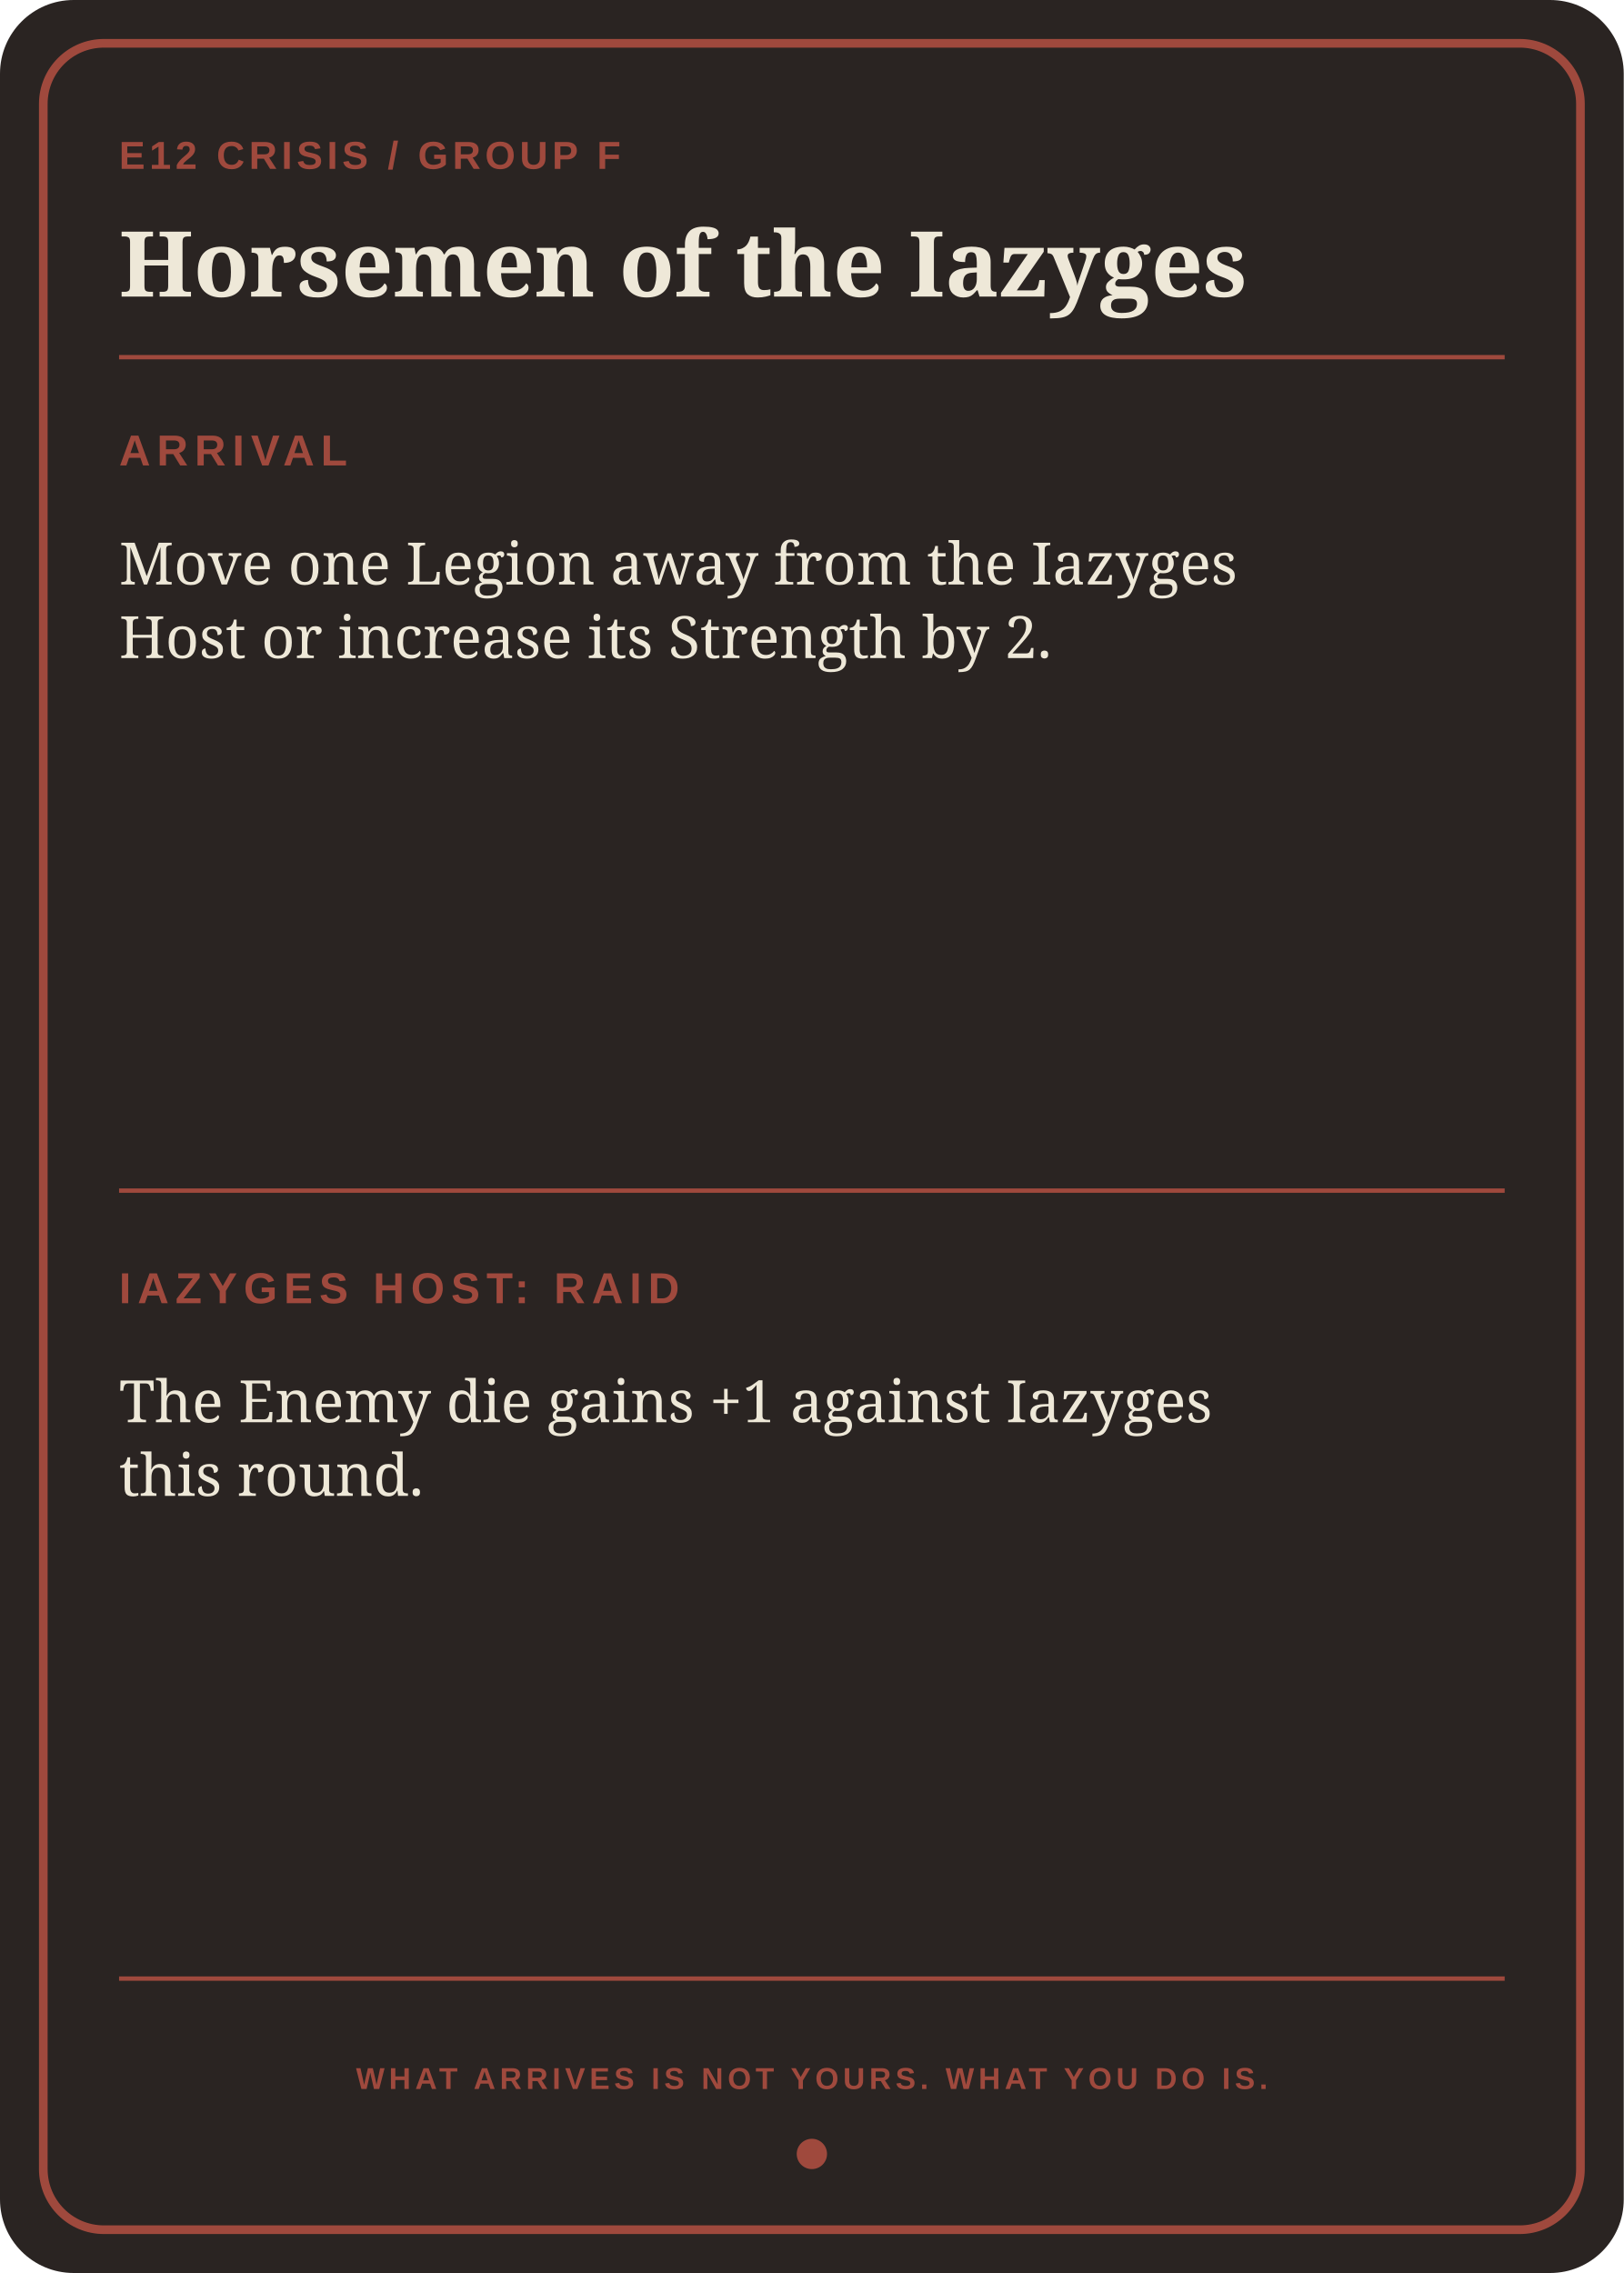
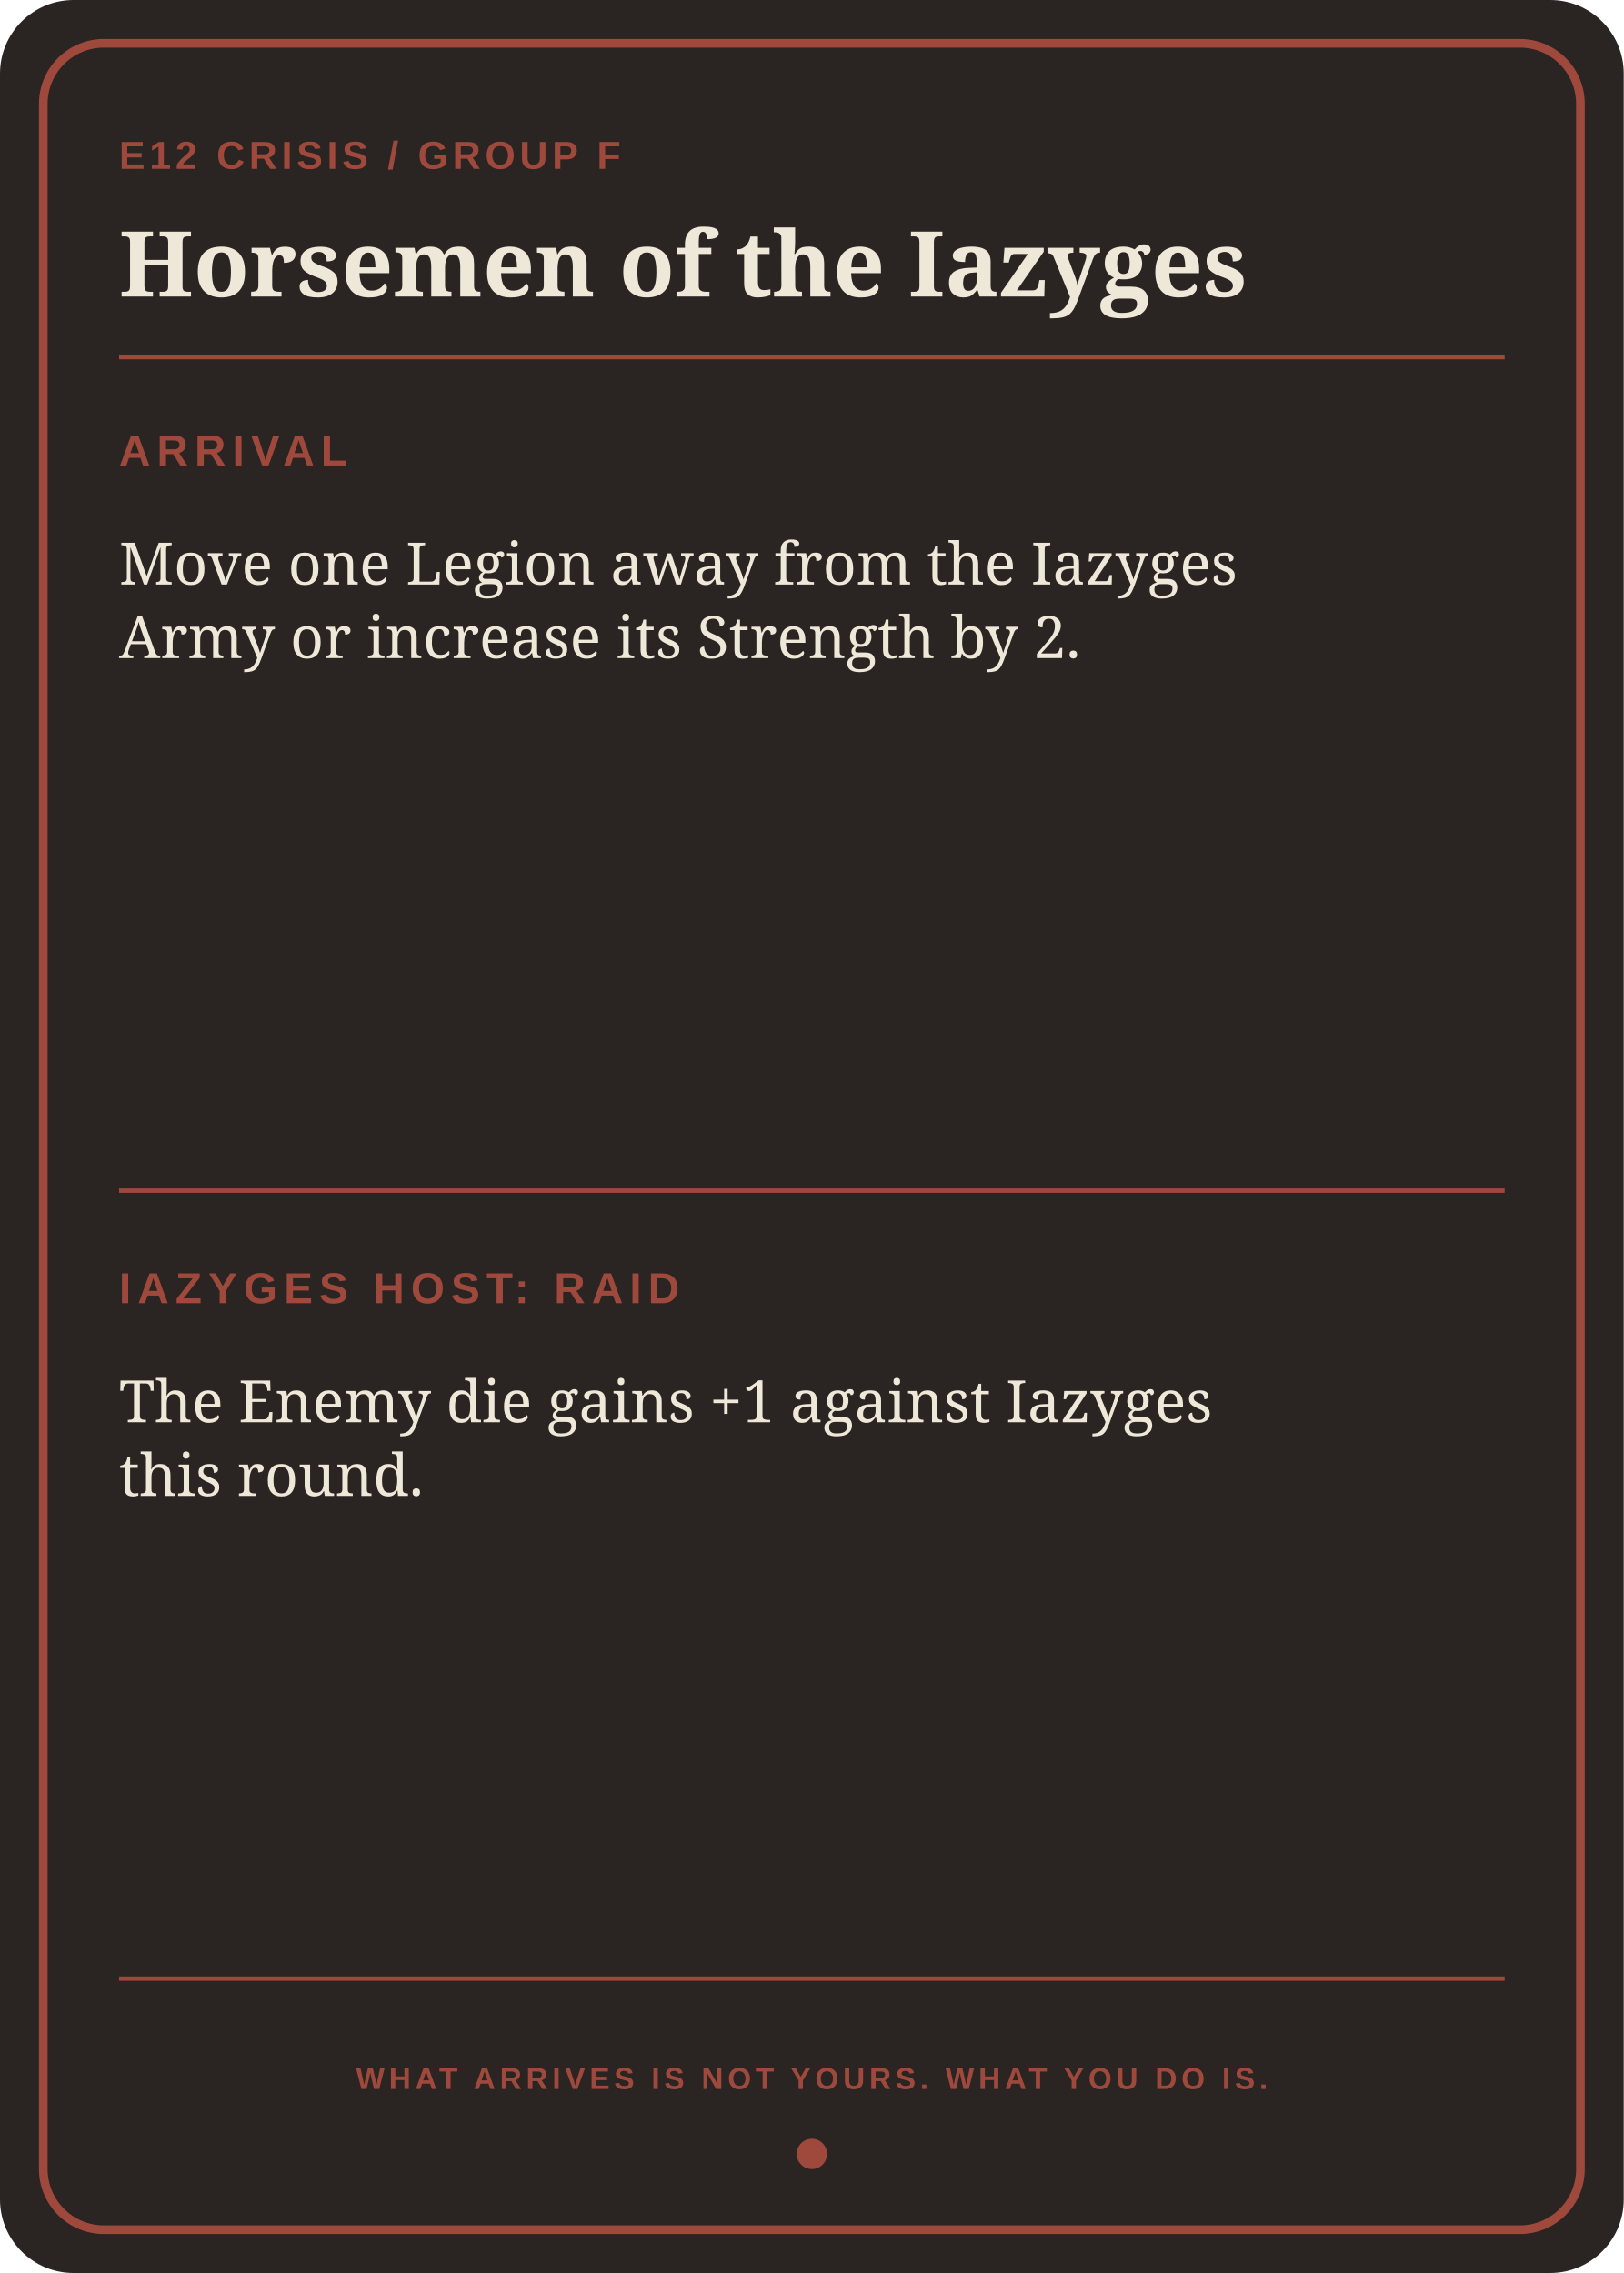
<svg xmlns="http://www.w3.org/2000/svg" width="2.5in" height="3.5in" viewBox="0 0 750 1050">
  <rect width="750" height="1050" rx="34" fill="#2a2422" />
  <rect x="20" y="20" width="710" height="1010" rx="28" fill="none" stroke="#9f493d" stroke-width="4" />
  <path d="M55 165H695M55 550H695M55 914H695" stroke="#9f493d" stroke-width="2" />
  <text x="55" y="78" fill="#9f493d" font-family="Arial,sans-serif" font-size="18" font-weight="bold" letter-spacing="2">E12  CRISIS / GROUP F</text>
  <text x="55" y="137" fill="#eee8d8" font-family="Georgia,serif" font-size="42" font-weight="bold">Horsemen of the Iazyges</text>
  <text x="55" y="215" fill="#9f493d" font-family="Arial,sans-serif" font-size="20" font-weight="bold" letter-spacing="3">ARRIVAL</text>
  <text x="55" y="270" fill="#eee8d8" font-family="Georgia,serif" font-size="27">
    <tspan x="55" dy="0">Move one Legion away from the Iazyges</tspan>
-     <tspan x="55" dy="34">Host or increase its Strength by 2.</tspan>
+     <tspan x="55" dy="34">Army or increase its Strength by 2.</tspan>
  </text>
  <text x="55" y="602" fill="#9f493d" font-family="Arial,sans-serif" font-size="20" font-weight="bold" letter-spacing="3">IAZYGES HOST: RAID</text>
  <text x="55" y="657" fill="#eee8d8" font-family="Georgia,serif" font-size="27">
    <tspan x="55" dy="0">The Enemy die gains +1 against Iazyges</tspan>
    <tspan x="55" dy="34">this round.</tspan>
  </text>
  <text x="375" y="965" text-anchor="middle" fill="#9f493d" font-family="Arial,sans-serif" font-size="14" font-weight="bold" letter-spacing="2">WHAT ARRIVES IS NOT YOURS. WHAT YOU DO IS.</text>
  <circle cx="375" cy="995" r="7" fill="#9f493d" />
</svg>
